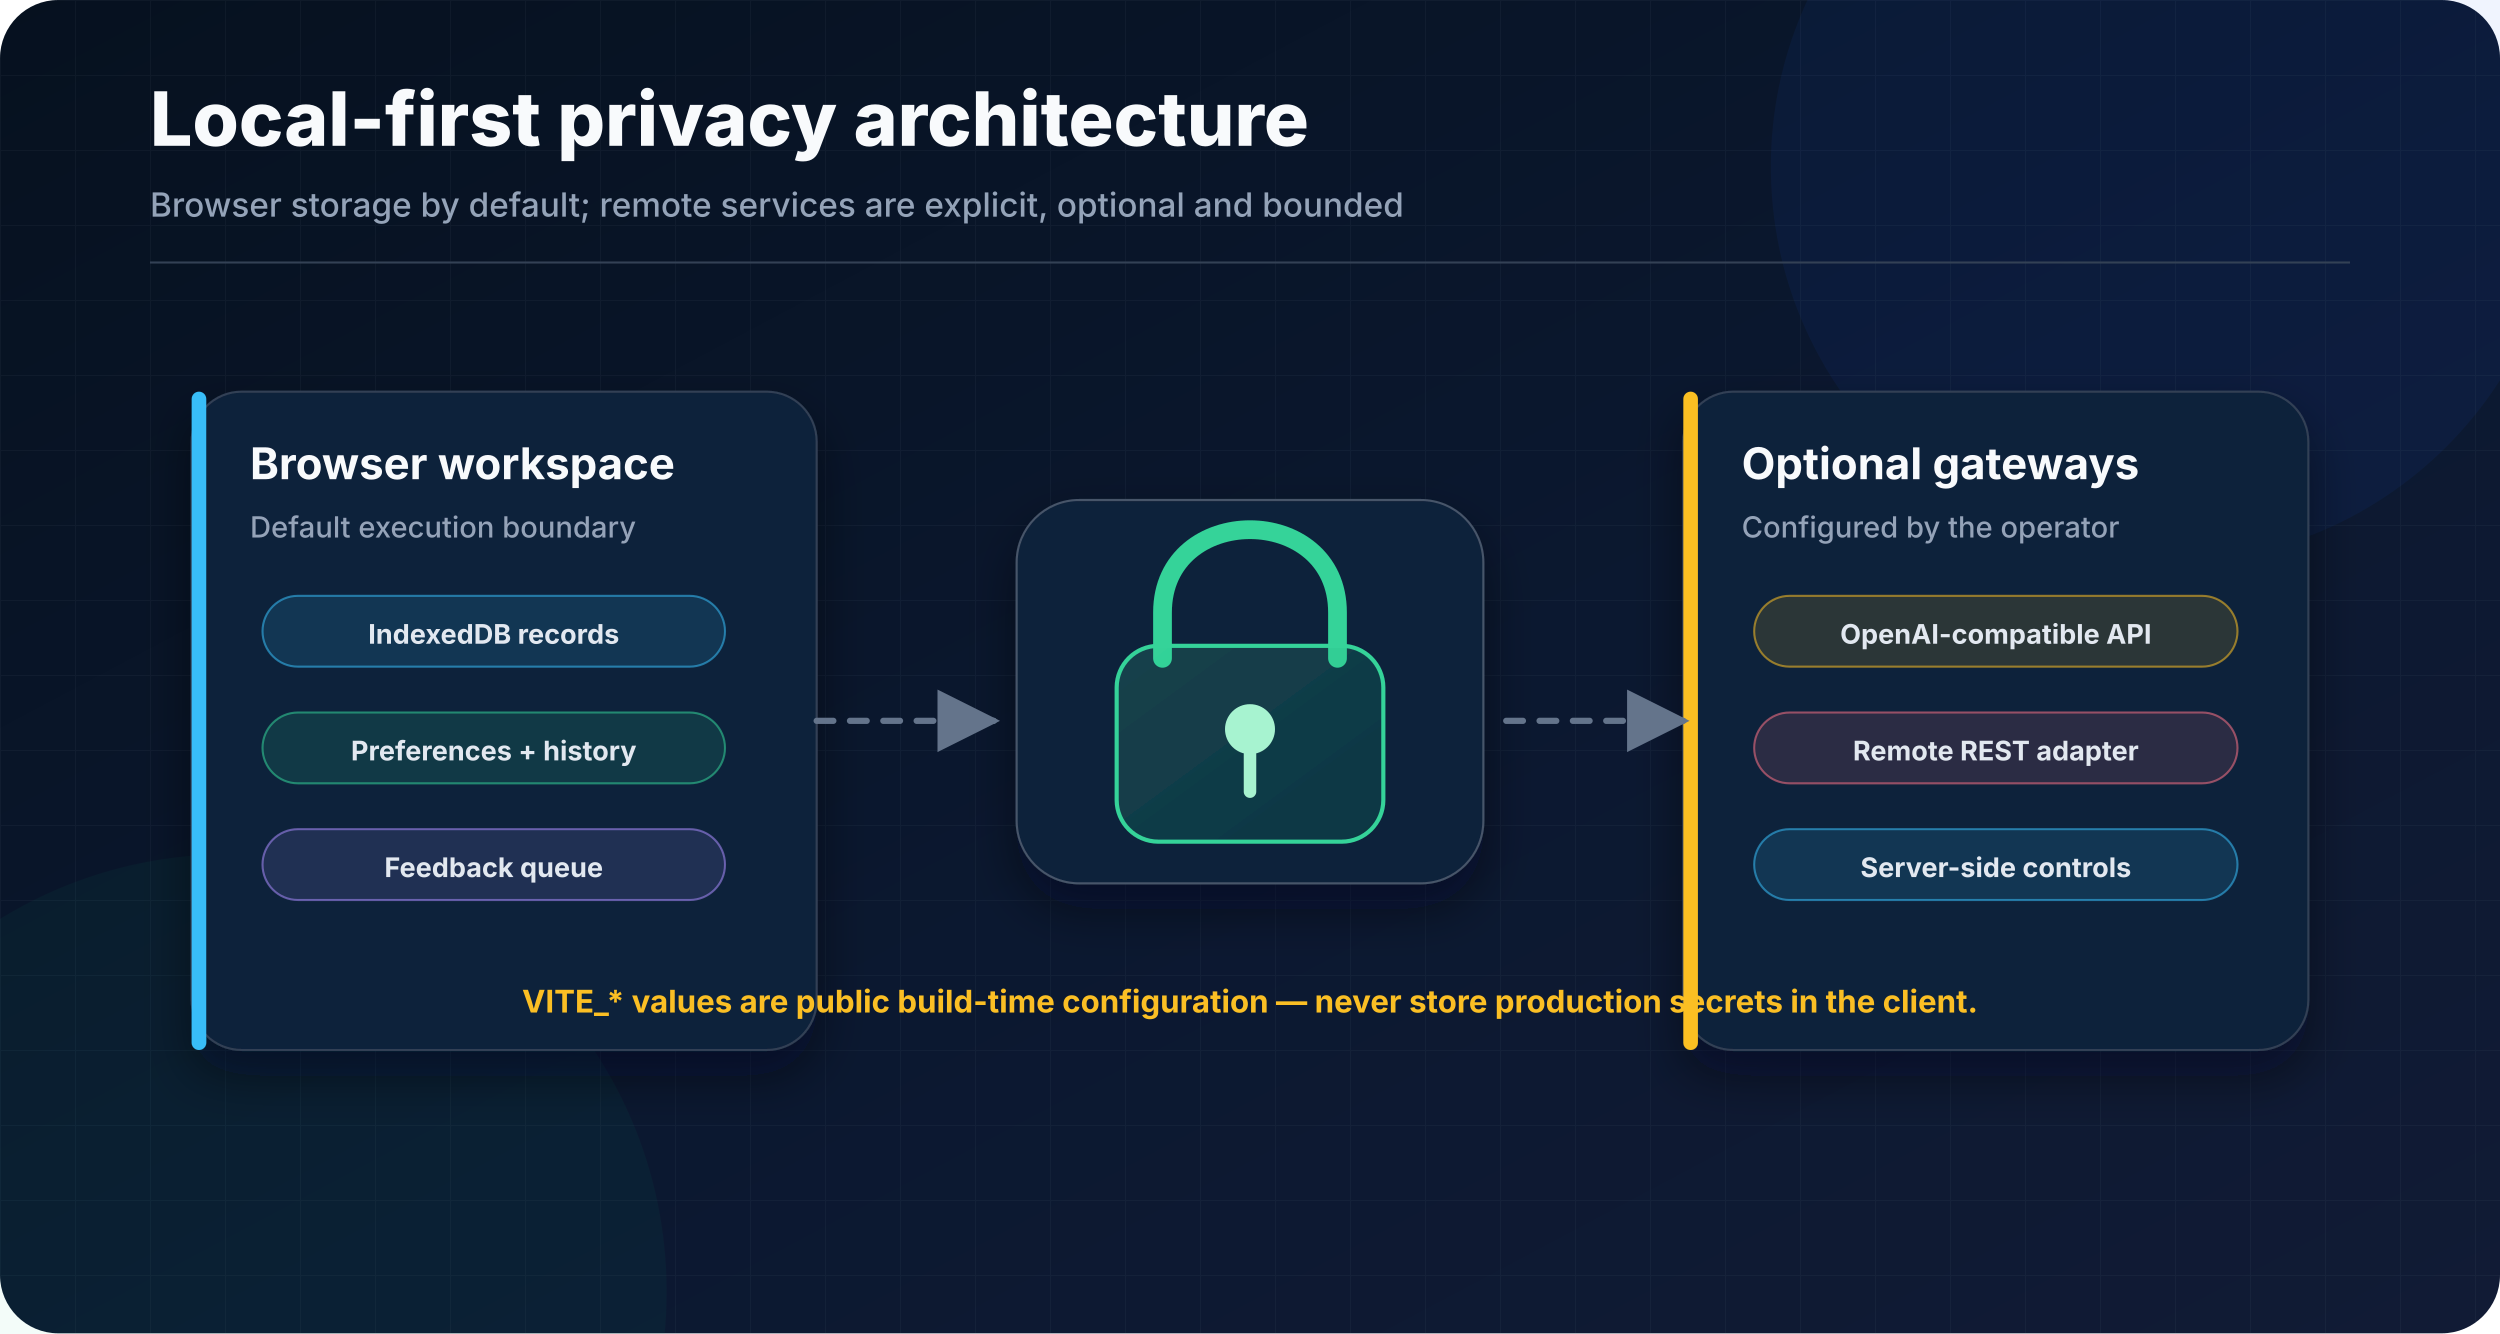
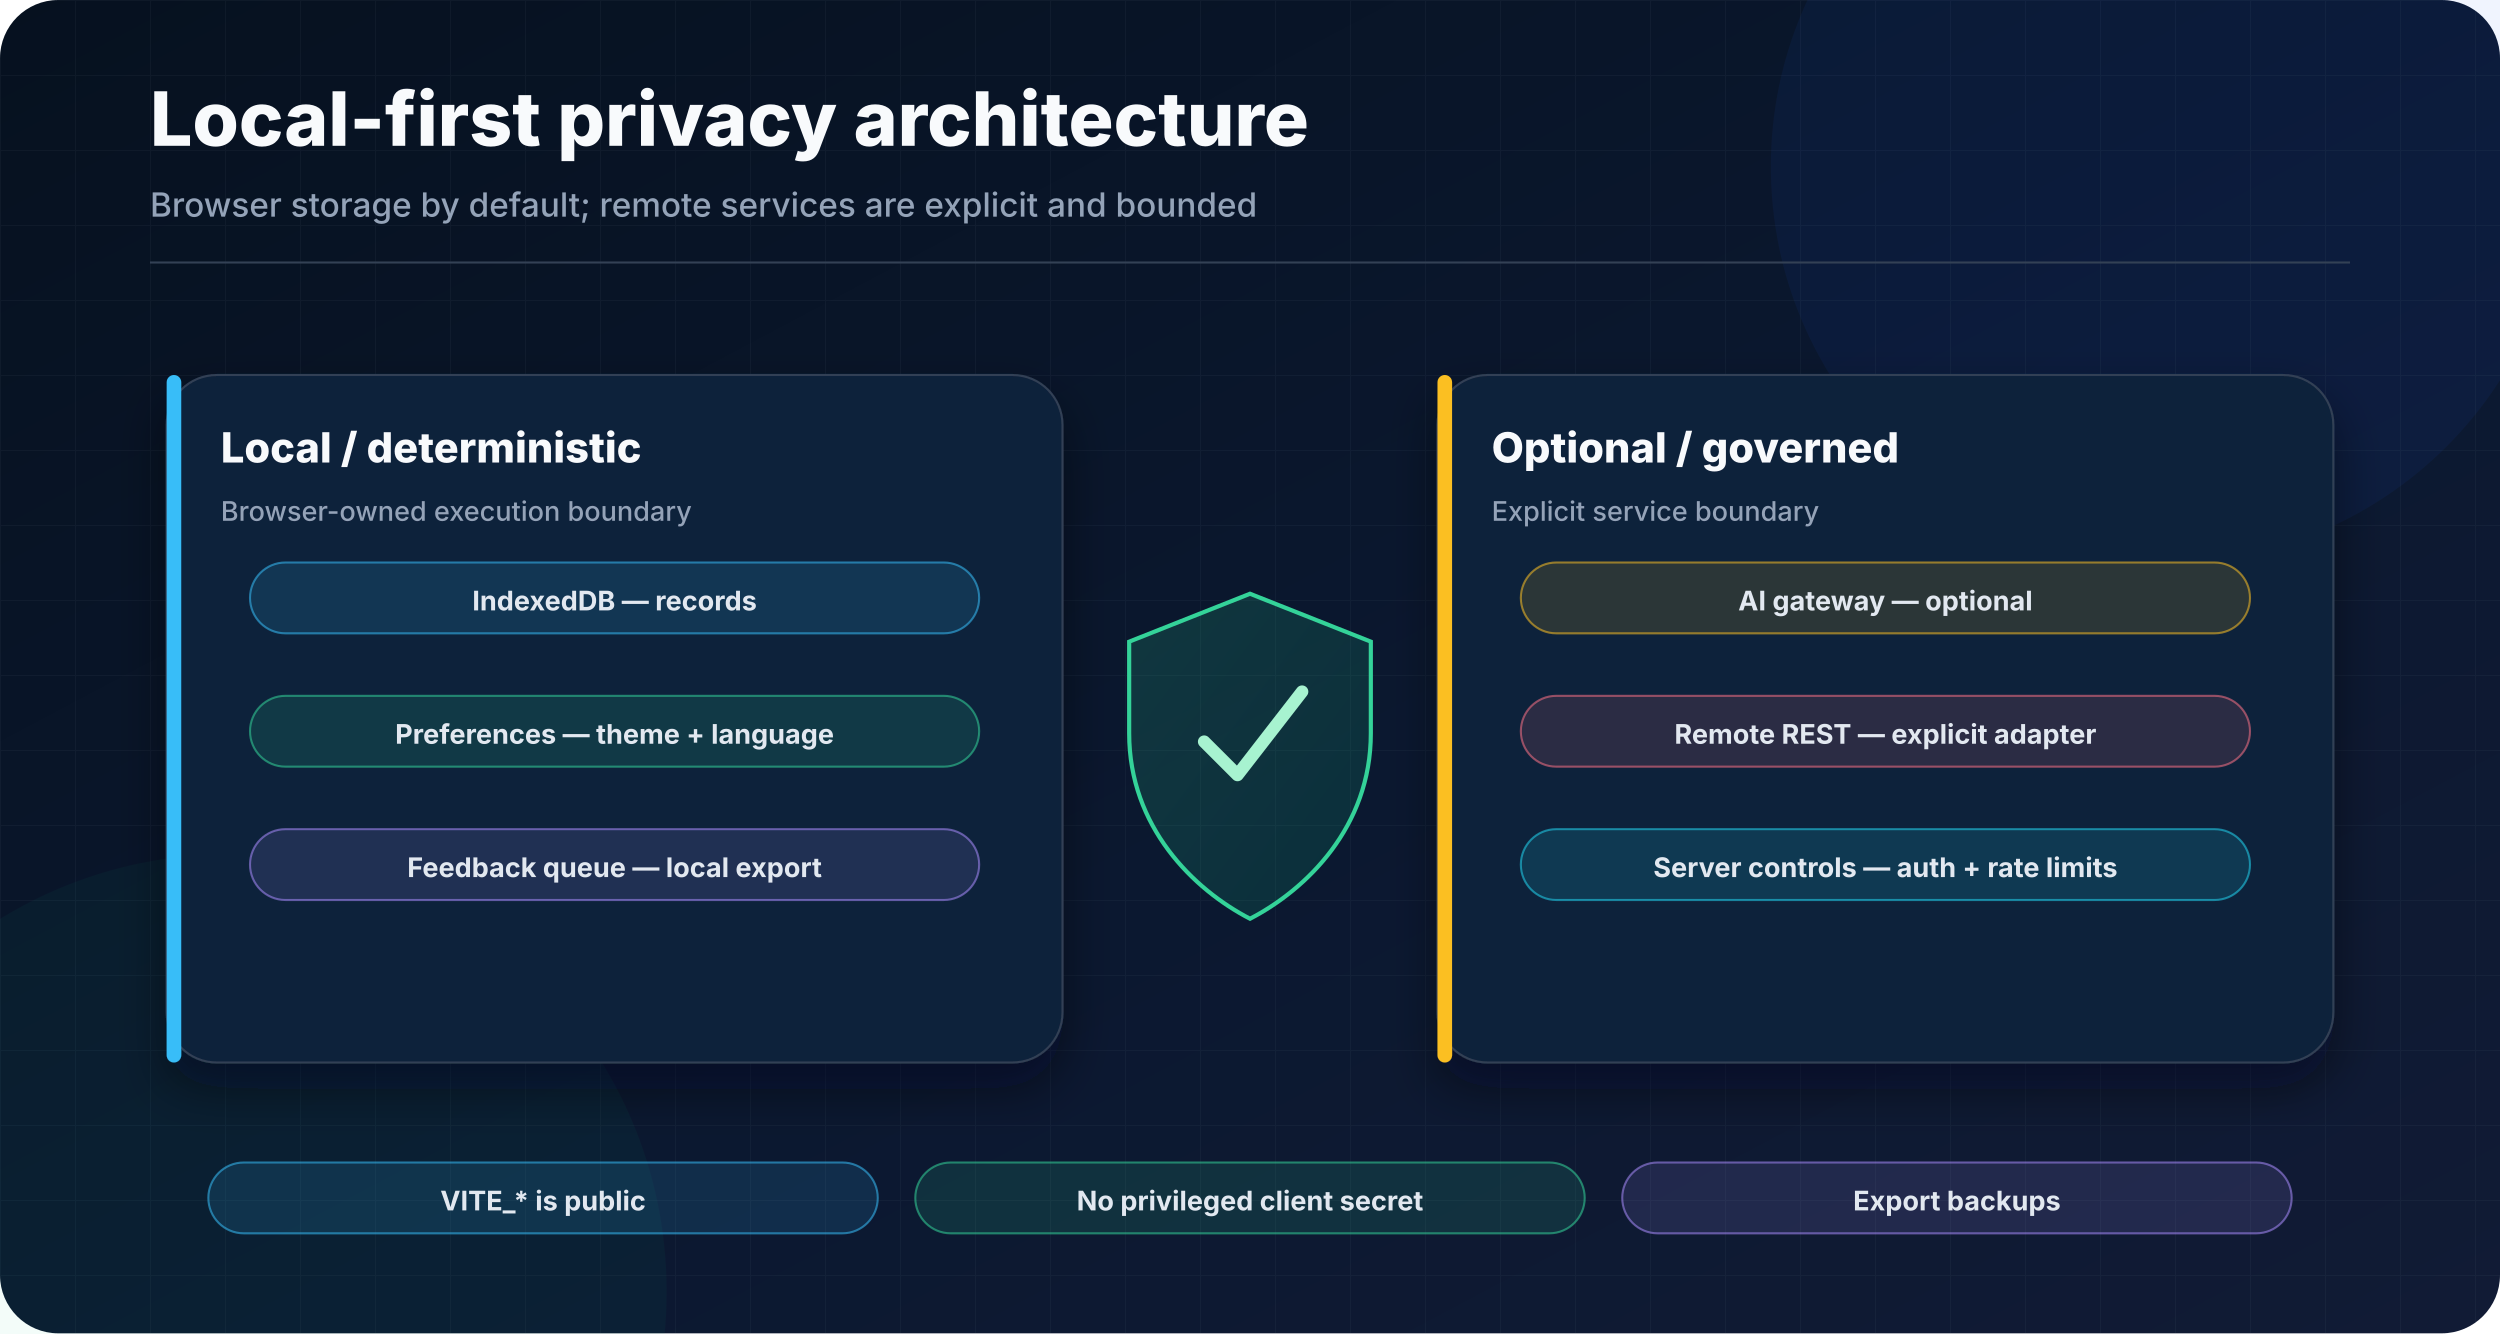
<svg xmlns="http://www.w3.org/2000/svg" width="1200" height="640" viewBox="0 0 1200 640" role="img" aria-labelledby="privacy-title privacy-title-desc">
  <defs>
    <linearGradient id="bg" x1="0" y1="0" x2="1" y2="1">
      <stop offset="0" stop-color="#06111f" />
-       <stop offset="0.55" stop-color="#0b1830" />
+       <stop offset=".56" stop-color="#0b1830" />
      <stop offset="1" stop-color="#111b35" />
    </linearGradient>
    <linearGradient id="cyan" x1="0" y1="0" x2="1" y2="1">
      <stop offset="0" stop-color="#22d3ee" />
      <stop offset="1" stop-color="#2563eb" />
    </linearGradient>
    <linearGradient id="emerald" x1="0" y1="0" x2="1" y2="1">
      <stop offset="0" stop-color="#34d399" />
      <stop offset="1" stop-color="#059669" />
    </linearGradient>
-     <linearGradient id="violet" x1="0" y1="0" x2="1" y2="1">
-       <stop offset="0" stop-color="#c084fc" />
-       <stop offset="1" stop-color="#7c3aed" />
-     </linearGradient>
-     <linearGradient id="amber" x1="0" y1="0" x2="1" y2="1">
-       <stop offset="0" stop-color="#fbbf24" />
-       <stop offset="1" stop-color="#f97316" />
-     </linearGradient>
-     <filter id="glow" x="-40%" y="-40%" width="180%" height="180%">
+     <filter id="shadow" x="-25%" y="-25%" width="150%" height="170%">
+       <feDropShadow dx="0" dy="12" stdDeviation="12" flood-color="#020617" flood-opacity=".46" />
+     </filter>
+     <filter id="glow" x="-50%" y="-50%" width="200%" height="200%">
      <feGaussianBlur stdDeviation="7" result="blur" />
      <feMerge>
        <feMergeNode in="blur" />
        <feMergeNode in="SourceGraphic" />
      </feMerge>
    </filter>
-     <filter id="shadow" x="-20%" y="-20%" width="140%" height="160%">
-       <feDropShadow dx="0" dy="12" stdDeviation="12" flood-color="#020617" flood-opacity=".45" />
-     </filter>
    <pattern id="grid" width="36" height="36" patternUnits="userSpaceOnUse">
-       <path d="M36 0H0V36" fill="none" stroke="#94a3b8" stroke-opacity=".055" stroke-width="1" />
+       <path d="M36 0H0V36" fill="none" stroke="#94a3b8" stroke-opacity=".055" />
    </pattern>
-     <marker id="arrow-cyan" markerWidth="10" markerHeight="10" refX="9" refY="5" orient="auto">
+     <marker id="arrow" markerWidth="10" markerHeight="10" refX="9" refY="5" orient="auto">
      <path d="M0 0L10 5L0 10Z" fill="#38bdf8" />
    </marker>
    <marker id="arrow-muted" markerWidth="10" markerHeight="10" refX="9" refY="5" orient="auto">
      <path d="M0 0L10 5L0 10Z" fill="#64748b" />
    </marker>
  </defs>
  <rect width="1200" height="640" rx="28" fill="url(#bg)" />
  <rect width="1200" height="640" rx="28" fill="url(#grid)" />
  <circle cx="1040" cy="80" r="190" fill="#2563eb" fill-opacity=".07" />
  <circle cx="110" cy="620" r="210" fill="#10b981" fill-opacity=".05" />
-   <text x="72" y="70" fill="#f8fafc" fill-opacity="1.0" font-family="Inter,Segoe UI,Arial,sans-serif" font-size="36" font-weight="800" text-anchor="start">Local-first privacy architecture</text>
-   <text x="72" y="104" fill="#94a3b8" fill-opacity="1.0" font-family="Inter,Segoe UI,Arial,sans-serif" font-size="16" font-weight="500" text-anchor="start">Browser storage by default; remote services are explicit, optional and bounded</text>
-   <path d="M72 126H1128" stroke="#334155" stroke-width="1" />
+   <text x="72" y="70" fill="#f8fafc" font-family="Inter,Segoe UI,Arial,sans-serif" font-size="36" font-weight="820" text-anchor="start">Local-first privacy architecture</text>
+   <text x="72" y="104" fill="#94a3b8" font-family="Inter,Segoe UI,Arial,sans-serif" font-size="16" font-weight="520" text-anchor="start">Browser storage by default; remote services are explicit and bounded</text>
+   <path d="M72 126H1128" stroke="#334155" />
  <g filter="url(#shadow)">
-     <rect x="92" y="188" width="300" height="316" rx="24" fill="#0f213b" stroke="#334155" />
-     <rect x="92" y="188" width="7" height="316" rx="3.5" fill="#38bdf8" />
-     <text x="120" y="230" fill="#f8fafc" fill-opacity="1.0" font-family="Inter,Segoe UI,Arial,sans-serif" font-size="21" font-weight="750" text-anchor="start">Browser workspace</text>
-     <text x="120" y="258" fill="#94a3b8" fill-opacity="1.0" font-family="Inter,Segoe UI,Arial,sans-serif" font-size="14" font-weight="500" text-anchor="start">Default execution boundary</text>
+     <rect x="80" y="180" width="430" height="330" rx="24" fill="#0f213b" stroke="#334155" />
+     <rect x="80" y="180" width="7" height="330" rx="3.5" fill="#38bdf8" />
+     <text x="106" y="222" fill="#f8fafc" font-family="Inter,Segoe UI,Arial,sans-serif" font-size="20" font-weight="760" text-anchor="start">Local / deterministic</text>
+     <text x="106" y="250" fill="#94a3b8" font-family="Inter,Segoe UI,Arial,sans-serif" font-size="13" font-weight="520" text-anchor="start">Browser-owned execution boundary</text>
+   </g>
+   <g filter="url(#shadow)">
+     <rect x="690" y="180" width="430" height="330" rx="24" fill="#0f213b" stroke="#334155" />
+     <rect x="690" y="180" width="7" height="330" rx="3.5" fill="#fbbf24" />
+     <text x="716" y="222" fill="#f8fafc" font-family="Inter,Segoe UI,Arial,sans-serif" font-size="20" font-weight="760" text-anchor="start">Optional / governed</text>
+     <text x="716" y="250" fill="#94a3b8" font-family="Inter,Segoe UI,Arial,sans-serif" font-size="13" font-weight="520" text-anchor="start">Explicit service boundary</text>
  </g>
  <g>
-     <rect x="126" y="286" width="222" height="34" rx="17" fill="#38bdf8" fill-opacity=".13" stroke="#38bdf8" stroke-opacity=".55" />
-     <text x="237.0" y="309" fill="#e2e8f0" fill-opacity="1.0" font-family="Inter,Segoe UI,Arial,sans-serif" font-size="13" font-weight="650" text-anchor="middle">IndexedDB records</text>
+     <rect x="120" y="270" width="350" height="34" rx="17" fill="#38bdf8" fill-opacity=".13" stroke="#38bdf8" stroke-opacity=".55" />
+     <text x="295.0" y="293" fill="#e2e8f0" font-family="Inter,Segoe UI,Arial,sans-serif" font-size="13" font-weight="650" text-anchor="middle">IndexedDB — records</text>
  </g>
  <g>
-     <rect x="126" y="342" width="222" height="34" rx="17" fill="#34d399" fill-opacity=".13" stroke="#34d399" stroke-opacity=".55" />
-     <text x="237.0" y="365" fill="#e2e8f0" fill-opacity="1.0" font-family="Inter,Segoe UI,Arial,sans-serif" font-size="13" font-weight="650" text-anchor="middle">Preferences + history</text>
+     <rect x="120" y="334" width="350" height="34" rx="17" fill="#34d399" fill-opacity=".13" stroke="#34d399" stroke-opacity=".55" />
+     <text x="295.0" y="357" fill="#e2e8f0" font-family="Inter,Segoe UI,Arial,sans-serif" font-size="13" font-weight="650" text-anchor="middle">Preferences — theme + language</text>
  </g>
  <g>
-     <rect x="126" y="398" width="222" height="34" rx="17" fill="#a78bfa" fill-opacity=".13" stroke="#a78bfa" stroke-opacity=".55" />
-     <text x="237.0" y="421" fill="#e2e8f0" fill-opacity="1.0" font-family="Inter,Segoe UI,Arial,sans-serif" font-size="13" font-weight="650" text-anchor="middle">Feedback queue</text>
-   </g>
-   <g filter="url(#shadow)">
-     <rect x="808" y="188" width="300" height="316" rx="24" fill="#0f213b" stroke="#334155" />
-     <rect x="808" y="188" width="7" height="316" rx="3.5" fill="#fbbf24" />
-     <text x="836" y="230" fill="#f8fafc" fill-opacity="1.0" font-family="Inter,Segoe UI,Arial,sans-serif" font-size="21" font-weight="750" text-anchor="start">Optional gateways</text>
-     <text x="836" y="258" fill="#94a3b8" fill-opacity="1.0" font-family="Inter,Segoe UI,Arial,sans-serif" font-size="14" font-weight="500" text-anchor="start">Configured by the operator</text>
+     <rect x="120" y="398" width="350" height="34" rx="17" fill="#a78bfa" fill-opacity=".13" stroke="#a78bfa" stroke-opacity=".55" />
+     <text x="295.0" y="421" fill="#e2e8f0" font-family="Inter,Segoe UI,Arial,sans-serif" font-size="13" font-weight="650" text-anchor="middle">Feedback queue — local export</text>
  </g>
  <g>
-     <rect x="842" y="286" width="232" height="34" rx="17" fill="#fbbf24" fill-opacity=".13" stroke="#fbbf24" stroke-opacity=".55" />
-     <text x="958.0" y="309" fill="#e2e8f0" fill-opacity="1.0" font-family="Inter,Segoe UI,Arial,sans-serif" font-size="13" font-weight="650" text-anchor="middle">OpenAI-compatible API</text>
+     <rect x="730" y="270" width="350" height="34" rx="17" fill="#fbbf24" fill-opacity=".13" stroke="#fbbf24" stroke-opacity=".55" />
+     <text x="905.0" y="293" fill="#e2e8f0" font-family="Inter,Segoe UI,Arial,sans-serif" font-size="13" font-weight="650" text-anchor="middle">AI gateway — optional</text>
  </g>
  <g>
-     <rect x="842" y="342" width="232" height="34" rx="17" fill="#fb7185" fill-opacity=".13" stroke="#fb7185" stroke-opacity=".55" />
-     <text x="958.0" y="365" fill="#e2e8f0" fill-opacity="1.0" font-family="Inter,Segoe UI,Arial,sans-serif" font-size="13" font-weight="650" text-anchor="middle">Remote REST adapter</text>
+     <rect x="730" y="334" width="350" height="34" rx="17" fill="#fb7185" fill-opacity=".13" stroke="#fb7185" stroke-opacity=".55" />
+     <text x="905.0" y="357" fill="#e2e8f0" font-family="Inter,Segoe UI,Arial,sans-serif" font-size="13" font-weight="650" text-anchor="middle">Remote REST — explicit adapter</text>
  </g>
  <g>
-     <rect x="842" y="398" width="232" height="34" rx="17" fill="#38bdf8" fill-opacity=".13" stroke="#38bdf8" stroke-opacity=".55" />
-     <text x="958.0" y="421" fill="#e2e8f0" fill-opacity="1.0" font-family="Inter,Segoe UI,Arial,sans-serif" font-size="13" font-weight="650" text-anchor="middle">Server-side controls</text>
+     <rect x="730" y="398" width="350" height="34" rx="17" fill="#22d3ee" fill-opacity=".13" stroke="#22d3ee" stroke-opacity=".55" />
+     <text x="905.0" y="421" fill="#e2e8f0" font-family="Inter,Segoe UI,Arial,sans-serif" font-size="13" font-weight="650" text-anchor="middle">Server controls — auth + rate limits</text>
  </g>
-   <g transform="translate(600 332)" filter="url(#shadow)">
-     <rect x="-112" y="-92" width="224" height="184" rx="30" fill="#0f213b" stroke="#475569" />
-     <path d="M-42-16V-38C-42-91 42-91 42-38V-16" fill="none" stroke="#34d399" stroke-width="9" stroke-linecap="round" />
-     <rect x="-64" y="-22" width="128" height="94" rx="20" fill="url(#emerald)" fill-opacity=".18" stroke="#34d399" stroke-width="2" />
-     <circle cy="18" r="12" fill="#a7f3d0" />
-     <path d="M0 30V48" stroke="#a7f3d0" stroke-width="6" stroke-linecap="round" />
+   <g transform="translate(600 350)">
+     <path d="M0-65L58-42V2C58 47 27 77 0 91C-27 77-58 47-58 2V-42Z" fill="url(#emerald)" fill-opacity=".17" stroke="#34d399" stroke-width="2" />
+     <path d="M-22 6l16 16 31-40" fill="none" stroke="#a7f3d0" stroke-width="6" stroke-linecap="round" stroke-linejoin="round" />
  </g>
-   <path d="M392 346L477 346" fill="none" stroke="#64748b" stroke-width="3" stroke-linecap="round" marker-end="url(#arrow-muted)" stroke-dasharray="8 8" />
-   <path d="M723 346L808 346" fill="none" stroke="#64748b" stroke-width="3" stroke-linecap="round" marker-end="url(#arrow-muted)" stroke-dasharray="8 8" />
-   <text x="600" y="486" fill="#fbbf24" fill-opacity="1.0" font-family="Inter,Segoe UI,Arial,sans-serif" font-size="15" font-weight="650" text-anchor="middle">VITE_* values are public build-time configuration — never store production secrets in the client.</text>
+   <g>
+     <rect x="100" y="558" width="321.333" height="34" rx="17" fill="#38bdf8" fill-opacity=".13" stroke="#38bdf8" stroke-opacity=".55" />
+     <text x="260.667" y="581" fill="#e2e8f0" font-family="Inter,Segoe UI,Arial,sans-serif" font-size="13" font-weight="650" text-anchor="middle">VITE_* is public</text>
+   </g>
+   <g>
+     <rect x="439.333" y="558" width="321.333" height="34" rx="17" fill="#34d399" fill-opacity=".13" stroke="#34d399" stroke-opacity=".55" />
+     <text x="600.0" y="581" fill="#e2e8f0" font-family="Inter,Segoe UI,Arial,sans-serif" font-size="13" font-weight="650" text-anchor="middle">No privileged client secret</text>
+   </g>
+   <g>
+     <rect x="778.667" y="558" width="321.333" height="34" rx="17" fill="#a78bfa" fill-opacity=".13" stroke="#a78bfa" stroke-opacity=".55" />
+     <text x="939.333" y="581" fill="#e2e8f0" font-family="Inter,Segoe UI,Arial,sans-serif" font-size="13" font-weight="650" text-anchor="middle">Export backups</text>
+   </g>
</svg>
